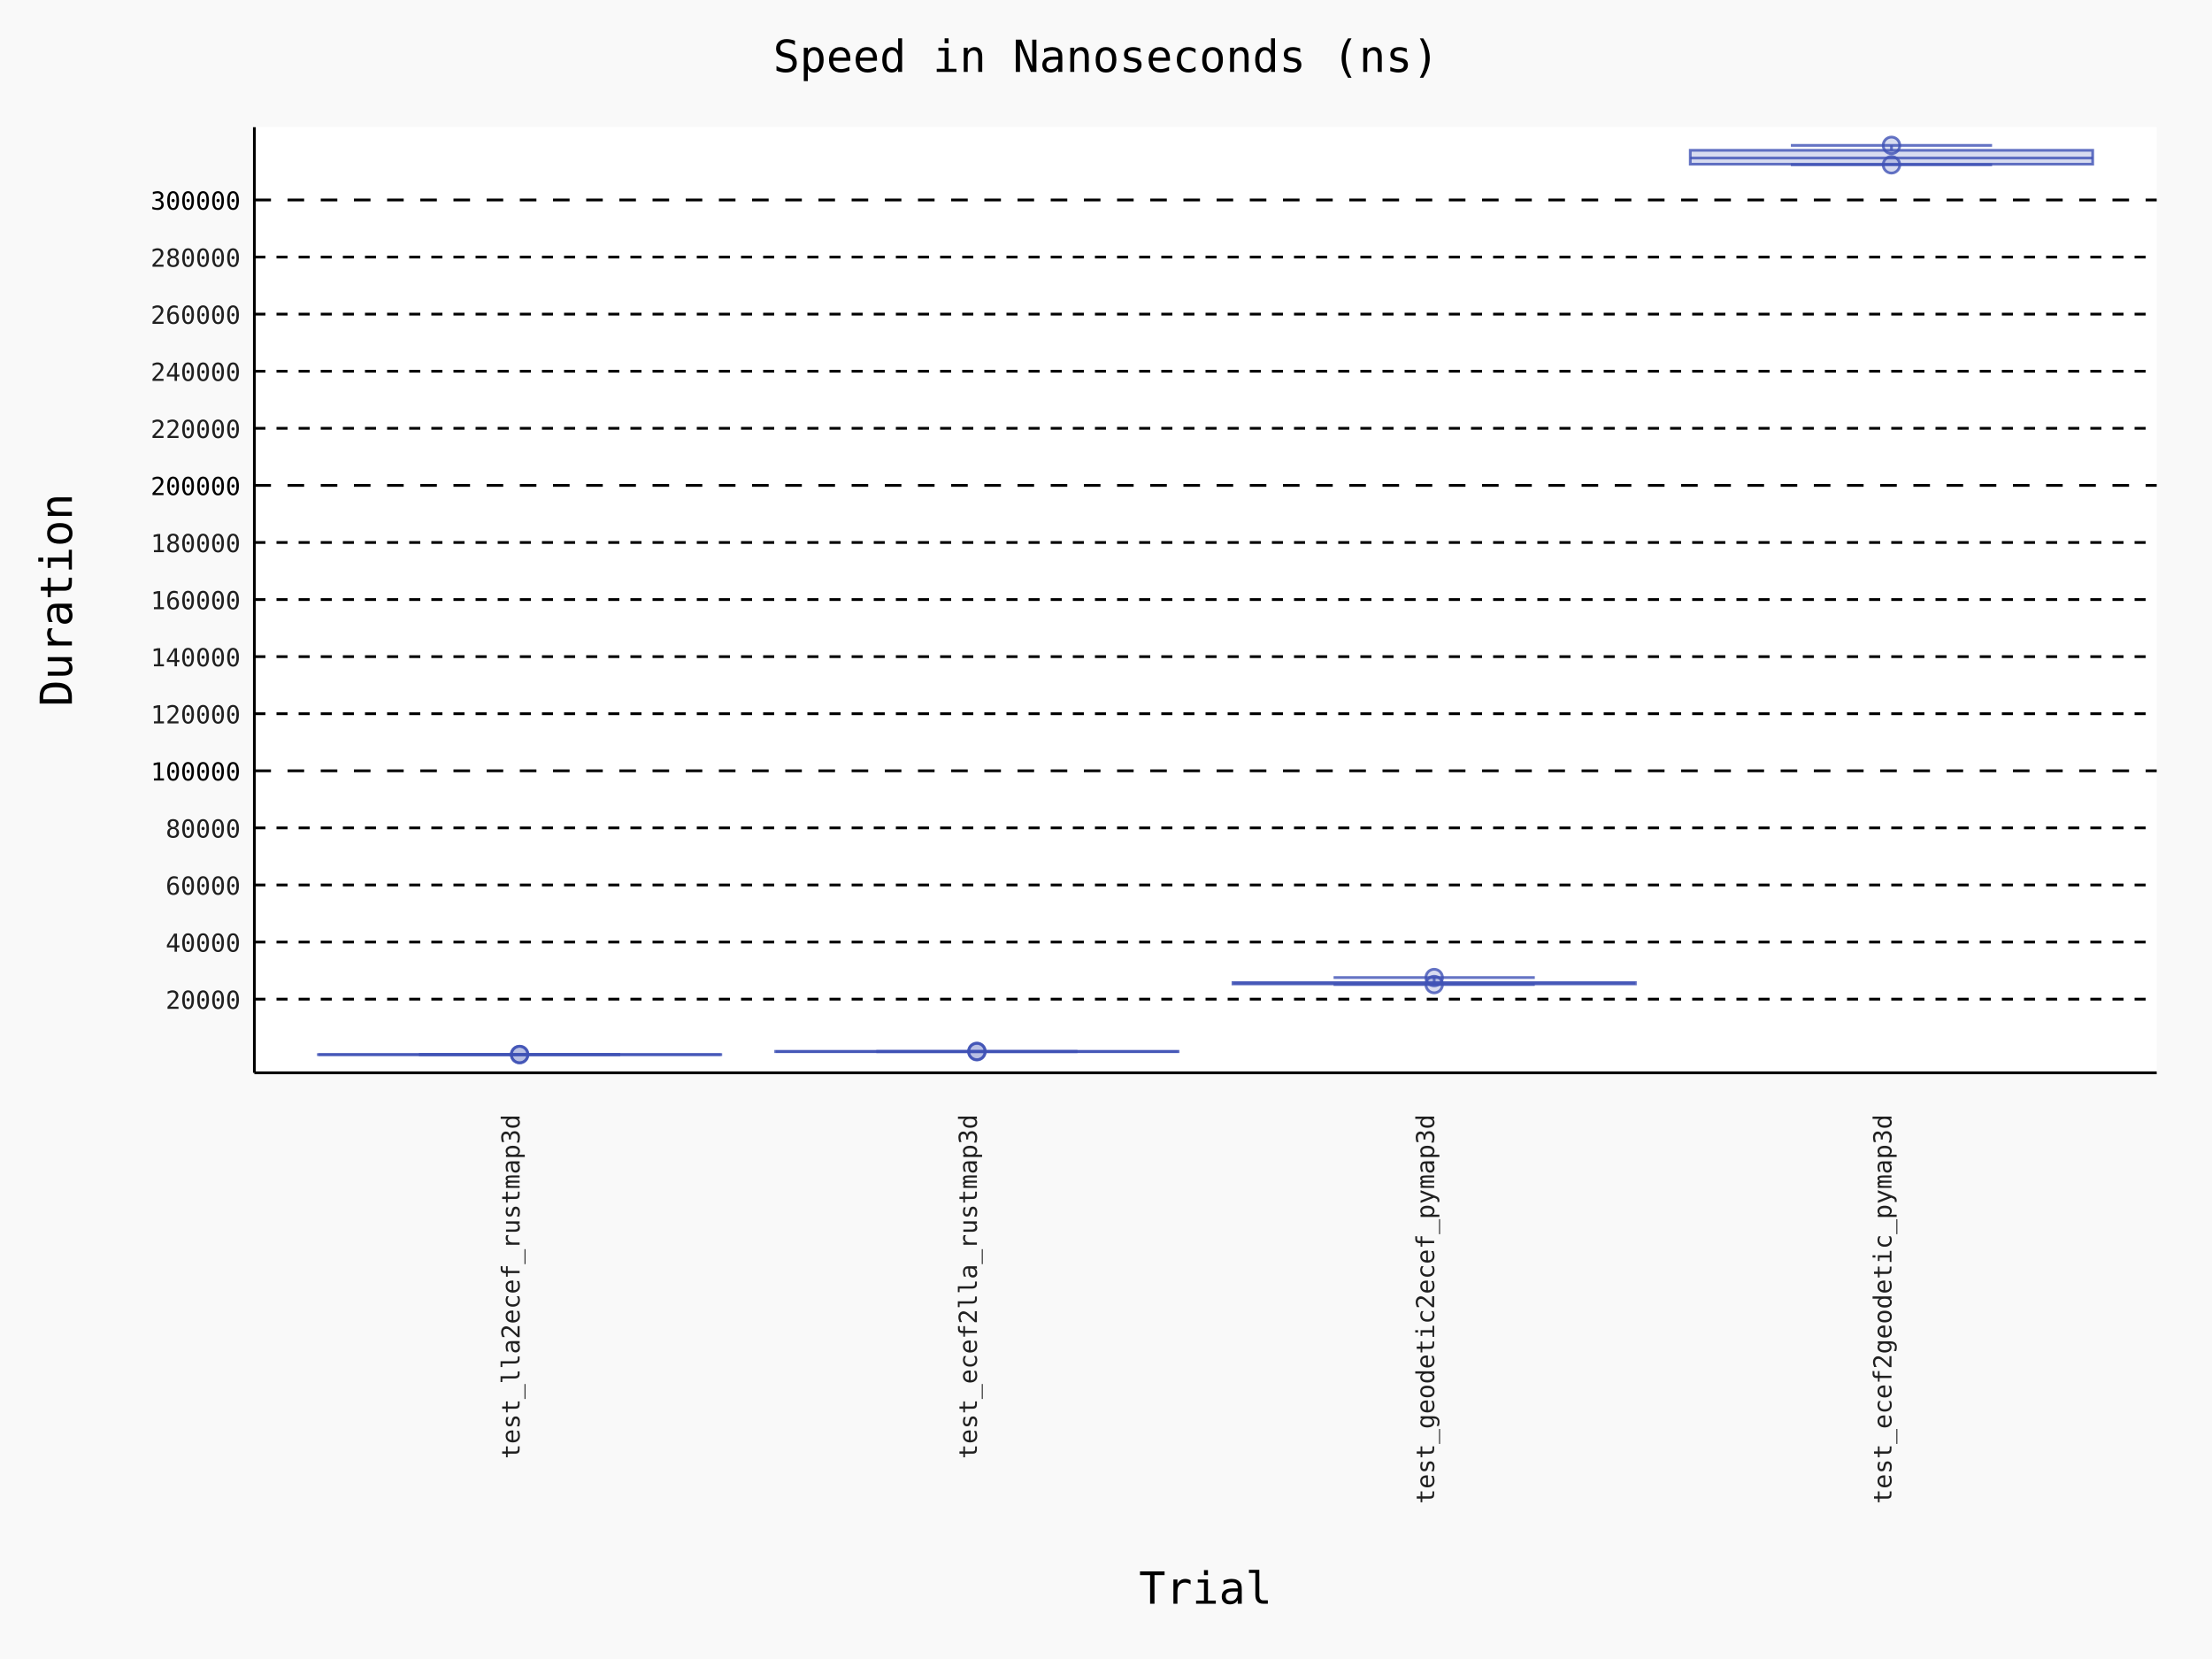
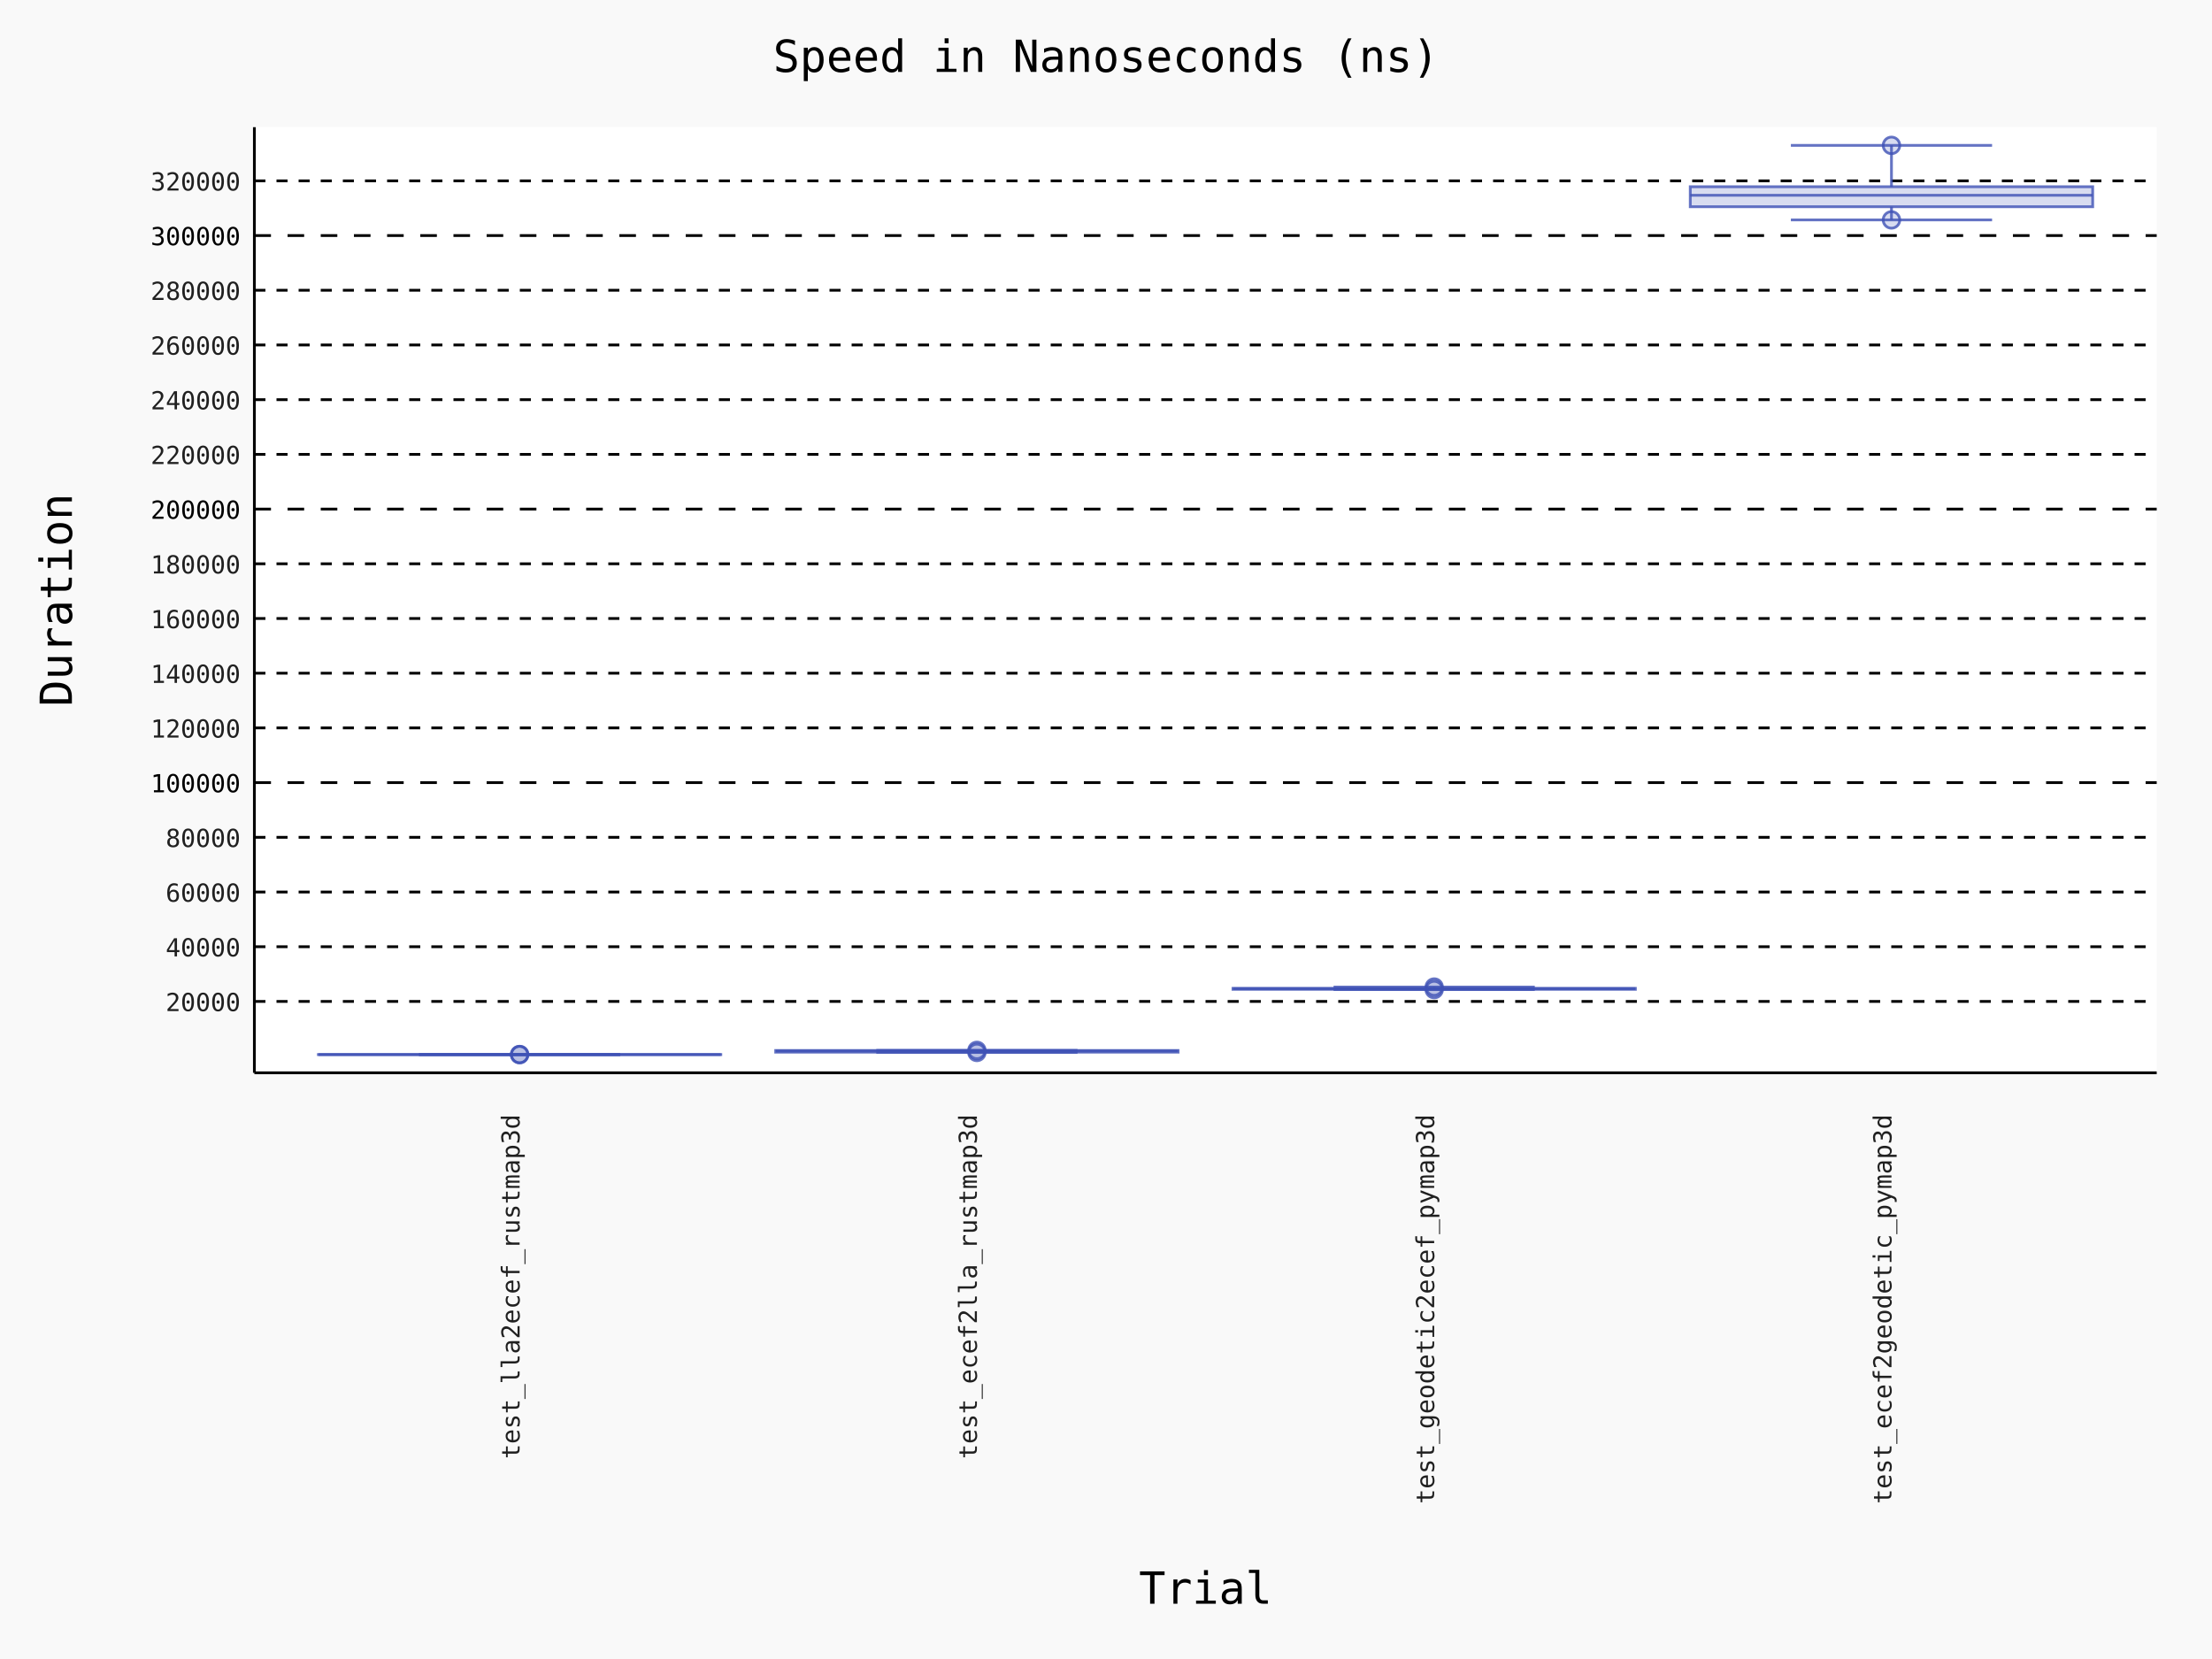
- <svg xmlns="http://www.w3.org/2000/svg" id="chart-1573ae77-2145-479c-87fc-9e1f2f47aeb6" class="pygal-chart" viewBox="0 0 800 600">
+ <svg xmlns="http://www.w3.org/2000/svg" id="chart-97a2ba1a-831f-4d83-9f8f-ac5d53f38970" class="pygal-chart" viewBox="0 0 800 600">
  <defs>
-     <style type="text/css">#chart-1573ae77-2145-479c-87fc-9e1f2f47aeb6{-webkit-user-select:none;-webkit-font-smoothing:antialiased;font-family:Consolas,"Deja Vu Sans Mono","Bitstream Vera Sans Mono","Courier New",monospace}#chart-1573ae77-2145-479c-87fc-9e1f2f47aeb6 .title{font-family:Consolas,"Deja Vu Sans Mono","Bitstream Vera Sans Mono","Courier New",monospace;font-size:16px}#chart-1573ae77-2145-479c-87fc-9e1f2f47aeb6 .legends .legend text{font-family:Consolas,"Deja Vu Sans Mono","Bitstream Vera Sans Mono","Courier New",monospace;font-size:14px}#chart-1573ae77-2145-479c-87fc-9e1f2f47aeb6 .axis text{font-family:Consolas,"Deja Vu Sans Mono","Bitstream Vera Sans Mono","Courier New",monospace;font-size:10px}#chart-1573ae77-2145-479c-87fc-9e1f2f47aeb6 .axis text.major{font-family:Consolas,"Deja Vu Sans Mono","Bitstream Vera Sans Mono","Courier New",monospace;font-size:10px}#chart-1573ae77-2145-479c-87fc-9e1f2f47aeb6 .text-overlay text.value{font-family:Consolas,"Deja Vu Sans Mono","Bitstream Vera Sans Mono","Courier New",monospace;font-size:16px}#chart-1573ae77-2145-479c-87fc-9e1f2f47aeb6 .text-overlay text.label{font-family:Consolas,"Deja Vu Sans Mono","Bitstream Vera Sans Mono","Courier New",monospace;font-size:10px}#chart-1573ae77-2145-479c-87fc-9e1f2f47aeb6 .tooltip{font-family:Consolas,"Deja Vu Sans Mono","Bitstream Vera Sans Mono","Courier New",monospace;font-size:14px}#chart-1573ae77-2145-479c-87fc-9e1f2f47aeb6 text.no_data{font-family:Consolas,"Deja Vu Sans Mono","Bitstream Vera Sans Mono","Courier New",monospace;font-size:64px}
- #chart-1573ae77-2145-479c-87fc-9e1f2f47aeb6{background-color:rgba(249,249,249,1)}#chart-1573ae77-2145-479c-87fc-9e1f2f47aeb6 path,#chart-1573ae77-2145-479c-87fc-9e1f2f47aeb6 line,#chart-1573ae77-2145-479c-87fc-9e1f2f47aeb6 rect,#chart-1573ae77-2145-479c-87fc-9e1f2f47aeb6 circle{-webkit-transition:150ms;-moz-transition:150ms;transition:150ms}#chart-1573ae77-2145-479c-87fc-9e1f2f47aeb6 .graph &gt; .background{fill:rgba(249,249,249,1)}#chart-1573ae77-2145-479c-87fc-9e1f2f47aeb6 .plot &gt; .background{fill:rgba(255,255,255,1)}#chart-1573ae77-2145-479c-87fc-9e1f2f47aeb6 .graph{fill:rgba(0,0,0,.87)}#chart-1573ae77-2145-479c-87fc-9e1f2f47aeb6 text.no_data{fill:rgba(0,0,0,1)}#chart-1573ae77-2145-479c-87fc-9e1f2f47aeb6 .title{fill:rgba(0,0,0,1)}#chart-1573ae77-2145-479c-87fc-9e1f2f47aeb6 .legends .legend text{fill:rgba(0,0,0,.87)}#chart-1573ae77-2145-479c-87fc-9e1f2f47aeb6 .legends .legend:hover text{fill:rgba(0,0,0,1)}#chart-1573ae77-2145-479c-87fc-9e1f2f47aeb6 .axis .line{stroke:rgba(0,0,0,1)}#chart-1573ae77-2145-479c-87fc-9e1f2f47aeb6 .axis .guide.line{stroke:rgba(0,0,0,.54)}#chart-1573ae77-2145-479c-87fc-9e1f2f47aeb6 .axis .major.line{stroke:rgba(0,0,0,.87)}#chart-1573ae77-2145-479c-87fc-9e1f2f47aeb6 .axis text.major{fill:rgba(0,0,0,1)}#chart-1573ae77-2145-479c-87fc-9e1f2f47aeb6 .axis.y .guides:hover .guide.line,#chart-1573ae77-2145-479c-87fc-9e1f2f47aeb6 .line-graph .axis.x .guides:hover .guide.line,#chart-1573ae77-2145-479c-87fc-9e1f2f47aeb6 .stackedline-graph .axis.x .guides:hover .guide.line,#chart-1573ae77-2145-479c-87fc-9e1f2f47aeb6 .xy-graph .axis.x .guides:hover .guide.line{stroke:rgba(0,0,0,1)}#chart-1573ae77-2145-479c-87fc-9e1f2f47aeb6 .axis .guides:hover text{fill:rgba(0,0,0,1)}#chart-1573ae77-2145-479c-87fc-9e1f2f47aeb6 .reactive{fill-opacity:.7;stroke-opacity:.8;stroke-width:1}#chart-1573ae77-2145-479c-87fc-9e1f2f47aeb6 .ci{stroke:rgba(0,0,0,.87)}#chart-1573ae77-2145-479c-87fc-9e1f2f47aeb6 .reactive.active,#chart-1573ae77-2145-479c-87fc-9e1f2f47aeb6 .active .reactive{fill-opacity:.8;stroke-opacity:.9;stroke-width:4}#chart-1573ae77-2145-479c-87fc-9e1f2f47aeb6 .ci .reactive.active{stroke-width:1.5}#chart-1573ae77-2145-479c-87fc-9e1f2f47aeb6 .series text{fill:rgba(0,0,0,1)}#chart-1573ae77-2145-479c-87fc-9e1f2f47aeb6 .tooltip rect{fill:rgba(255,255,255,1);stroke:rgba(0,0,0,1);-webkit-transition:opacity 150ms;-moz-transition:opacity 150ms;transition:opacity 150ms}#chart-1573ae77-2145-479c-87fc-9e1f2f47aeb6 .tooltip .label{fill:rgba(0,0,0,.87)}#chart-1573ae77-2145-479c-87fc-9e1f2f47aeb6 .tooltip .label{fill:rgba(0,0,0,.87)}#chart-1573ae77-2145-479c-87fc-9e1f2f47aeb6 .tooltip .legend{font-size:.8em;fill:rgba(0,0,0,.54)}#chart-1573ae77-2145-479c-87fc-9e1f2f47aeb6 .tooltip .x_label{font-size:.6em;fill:rgba(0,0,0,1)}#chart-1573ae77-2145-479c-87fc-9e1f2f47aeb6 .tooltip .xlink{font-size:.5em;text-decoration:underline}#chart-1573ae77-2145-479c-87fc-9e1f2f47aeb6 .tooltip .value{font-size:1.5em}#chart-1573ae77-2145-479c-87fc-9e1f2f47aeb6 .bound{font-size:.5em}#chart-1573ae77-2145-479c-87fc-9e1f2f47aeb6 .max-value{font-size:.75em;fill:rgba(0,0,0,.54)}#chart-1573ae77-2145-479c-87fc-9e1f2f47aeb6 .map-element{fill:rgba(255,255,255,1);stroke:rgba(0,0,0,.54) !important}#chart-1573ae77-2145-479c-87fc-9e1f2f47aeb6 .map-element .reactive{fill-opacity:inherit;stroke-opacity:inherit}#chart-1573ae77-2145-479c-87fc-9e1f2f47aeb6 .color-0,#chart-1573ae77-2145-479c-87fc-9e1f2f47aeb6 .color-0 a:visited{stroke:#3F51B5;fill:#3F51B5}#chart-1573ae77-2145-479c-87fc-9e1f2f47aeb6 .color-1,#chart-1573ae77-2145-479c-87fc-9e1f2f47aeb6 .color-1 a:visited{stroke:#3F51B5;fill:#3F51B5}#chart-1573ae77-2145-479c-87fc-9e1f2f47aeb6 .color-2,#chart-1573ae77-2145-479c-87fc-9e1f2f47aeb6 .color-2 a:visited{stroke:#3F51B5;fill:#3F51B5}#chart-1573ae77-2145-479c-87fc-9e1f2f47aeb6 .color-3,#chart-1573ae77-2145-479c-87fc-9e1f2f47aeb6 .color-3 a:visited{stroke:#3F51B5;fill:#3F51B5}#chart-1573ae77-2145-479c-87fc-9e1f2f47aeb6 .text-overlay .color-0 text{fill:black}#chart-1573ae77-2145-479c-87fc-9e1f2f47aeb6 .text-overlay .color-1 text{fill:black}#chart-1573ae77-2145-479c-87fc-9e1f2f47aeb6 .text-overlay .color-2 text{fill:black}#chart-1573ae77-2145-479c-87fc-9e1f2f47aeb6 .text-overlay .color-3 text{fill:black}
- #chart-1573ae77-2145-479c-87fc-9e1f2f47aeb6 text.no_data{text-anchor:middle}#chart-1573ae77-2145-479c-87fc-9e1f2f47aeb6 .guide.line{fill:none}#chart-1573ae77-2145-479c-87fc-9e1f2f47aeb6 .centered{text-anchor:middle}#chart-1573ae77-2145-479c-87fc-9e1f2f47aeb6 .title{text-anchor:middle}#chart-1573ae77-2145-479c-87fc-9e1f2f47aeb6 .legends .legend text{fill-opacity:1}#chart-1573ae77-2145-479c-87fc-9e1f2f47aeb6 .axis.x text{text-anchor:middle}#chart-1573ae77-2145-479c-87fc-9e1f2f47aeb6 .axis.x:not(.web) text[transform]{text-anchor:start}#chart-1573ae77-2145-479c-87fc-9e1f2f47aeb6 .axis.x:not(.web) text[transform].backwards{text-anchor:end}#chart-1573ae77-2145-479c-87fc-9e1f2f47aeb6 .axis.y text{text-anchor:end}#chart-1573ae77-2145-479c-87fc-9e1f2f47aeb6 .axis.y text[transform].backwards{text-anchor:start}#chart-1573ae77-2145-479c-87fc-9e1f2f47aeb6 .axis.y2 text{text-anchor:start}#chart-1573ae77-2145-479c-87fc-9e1f2f47aeb6 .axis.y2 text[transform].backwards{text-anchor:end}#chart-1573ae77-2145-479c-87fc-9e1f2f47aeb6 .axis .guide.line{stroke-dasharray:4,4;stroke:black}#chart-1573ae77-2145-479c-87fc-9e1f2f47aeb6 .axis .major.guide.line{stroke-dasharray:6,6;stroke:black}#chart-1573ae77-2145-479c-87fc-9e1f2f47aeb6 .horizontal .axis.y .guide.line,#chart-1573ae77-2145-479c-87fc-9e1f2f47aeb6 .horizontal .axis.y2 .guide.line,#chart-1573ae77-2145-479c-87fc-9e1f2f47aeb6 .vertical .axis.x .guide.line{opacity:0}#chart-1573ae77-2145-479c-87fc-9e1f2f47aeb6 .horizontal .axis.always_show .guide.line,#chart-1573ae77-2145-479c-87fc-9e1f2f47aeb6 .vertical .axis.always_show .guide.line{opacity:1 !important}#chart-1573ae77-2145-479c-87fc-9e1f2f47aeb6 .axis.y .guides:hover .guide.line,#chart-1573ae77-2145-479c-87fc-9e1f2f47aeb6 .axis.y2 .guides:hover .guide.line,#chart-1573ae77-2145-479c-87fc-9e1f2f47aeb6 .axis.x .guides:hover .guide.line{opacity:1}#chart-1573ae77-2145-479c-87fc-9e1f2f47aeb6 .axis .guides:hover text{opacity:1}#chart-1573ae77-2145-479c-87fc-9e1f2f47aeb6 .nofill{fill:none}#chart-1573ae77-2145-479c-87fc-9e1f2f47aeb6 .subtle-fill{fill-opacity:.2}#chart-1573ae77-2145-479c-87fc-9e1f2f47aeb6 .dot{stroke-width:1px;fill-opacity:1;stroke-opacity:1}#chart-1573ae77-2145-479c-87fc-9e1f2f47aeb6 .dot.active{stroke-width:5px}#chart-1573ae77-2145-479c-87fc-9e1f2f47aeb6 .dot.negative{fill:transparent}#chart-1573ae77-2145-479c-87fc-9e1f2f47aeb6 text,#chart-1573ae77-2145-479c-87fc-9e1f2f47aeb6 tspan{stroke:none !important}#chart-1573ae77-2145-479c-87fc-9e1f2f47aeb6 .series text.active{opacity:1}#chart-1573ae77-2145-479c-87fc-9e1f2f47aeb6 .tooltip rect{fill-opacity:.95;stroke-width:.5}#chart-1573ae77-2145-479c-87fc-9e1f2f47aeb6 .tooltip text{fill-opacity:1}#chart-1573ae77-2145-479c-87fc-9e1f2f47aeb6 .showable{visibility:hidden}#chart-1573ae77-2145-479c-87fc-9e1f2f47aeb6 .showable.shown{visibility:visible}#chart-1573ae77-2145-479c-87fc-9e1f2f47aeb6 .gauge-background{fill:rgba(229,229,229,1);stroke:none}#chart-1573ae77-2145-479c-87fc-9e1f2f47aeb6 .bg-lines{stroke:rgba(249,249,249,1);stroke-width:2px}
+     <style type="text/css">#chart-97a2ba1a-831f-4d83-9f8f-ac5d53f38970{-webkit-user-select:none;-webkit-font-smoothing:antialiased;font-family:Consolas,"Deja Vu Sans Mono","Bitstream Vera Sans Mono","Courier New",monospace}#chart-97a2ba1a-831f-4d83-9f8f-ac5d53f38970 .title{font-family:Consolas,"Deja Vu Sans Mono","Bitstream Vera Sans Mono","Courier New",monospace;font-size:16px}#chart-97a2ba1a-831f-4d83-9f8f-ac5d53f38970 .legends .legend text{font-family:Consolas,"Deja Vu Sans Mono","Bitstream Vera Sans Mono","Courier New",monospace;font-size:14px}#chart-97a2ba1a-831f-4d83-9f8f-ac5d53f38970 .axis text{font-family:Consolas,"Deja Vu Sans Mono","Bitstream Vera Sans Mono","Courier New",monospace;font-size:10px}#chart-97a2ba1a-831f-4d83-9f8f-ac5d53f38970 .axis text.major{font-family:Consolas,"Deja Vu Sans Mono","Bitstream Vera Sans Mono","Courier New",monospace;font-size:10px}#chart-97a2ba1a-831f-4d83-9f8f-ac5d53f38970 .text-overlay text.value{font-family:Consolas,"Deja Vu Sans Mono","Bitstream Vera Sans Mono","Courier New",monospace;font-size:16px}#chart-97a2ba1a-831f-4d83-9f8f-ac5d53f38970 .text-overlay text.label{font-family:Consolas,"Deja Vu Sans Mono","Bitstream Vera Sans Mono","Courier New",monospace;font-size:10px}#chart-97a2ba1a-831f-4d83-9f8f-ac5d53f38970 .tooltip{font-family:Consolas,"Deja Vu Sans Mono","Bitstream Vera Sans Mono","Courier New",monospace;font-size:14px}#chart-97a2ba1a-831f-4d83-9f8f-ac5d53f38970 text.no_data{font-family:Consolas,"Deja Vu Sans Mono","Bitstream Vera Sans Mono","Courier New",monospace;font-size:64px}
+ #chart-97a2ba1a-831f-4d83-9f8f-ac5d53f38970{background-color:rgba(249,249,249,1)}#chart-97a2ba1a-831f-4d83-9f8f-ac5d53f38970 path,#chart-97a2ba1a-831f-4d83-9f8f-ac5d53f38970 line,#chart-97a2ba1a-831f-4d83-9f8f-ac5d53f38970 rect,#chart-97a2ba1a-831f-4d83-9f8f-ac5d53f38970 circle{-webkit-transition:150ms;-moz-transition:150ms;transition:150ms}#chart-97a2ba1a-831f-4d83-9f8f-ac5d53f38970 .graph &gt; .background{fill:rgba(249,249,249,1)}#chart-97a2ba1a-831f-4d83-9f8f-ac5d53f38970 .plot &gt; .background{fill:rgba(255,255,255,1)}#chart-97a2ba1a-831f-4d83-9f8f-ac5d53f38970 .graph{fill:rgba(0,0,0,.87)}#chart-97a2ba1a-831f-4d83-9f8f-ac5d53f38970 text.no_data{fill:rgba(0,0,0,1)}#chart-97a2ba1a-831f-4d83-9f8f-ac5d53f38970 .title{fill:rgba(0,0,0,1)}#chart-97a2ba1a-831f-4d83-9f8f-ac5d53f38970 .legends .legend text{fill:rgba(0,0,0,.87)}#chart-97a2ba1a-831f-4d83-9f8f-ac5d53f38970 .legends .legend:hover text{fill:rgba(0,0,0,1)}#chart-97a2ba1a-831f-4d83-9f8f-ac5d53f38970 .axis .line{stroke:rgba(0,0,0,1)}#chart-97a2ba1a-831f-4d83-9f8f-ac5d53f38970 .axis .guide.line{stroke:rgba(0,0,0,.54)}#chart-97a2ba1a-831f-4d83-9f8f-ac5d53f38970 .axis .major.line{stroke:rgba(0,0,0,.87)}#chart-97a2ba1a-831f-4d83-9f8f-ac5d53f38970 .axis text.major{fill:rgba(0,0,0,1)}#chart-97a2ba1a-831f-4d83-9f8f-ac5d53f38970 .axis.y .guides:hover .guide.line,#chart-97a2ba1a-831f-4d83-9f8f-ac5d53f38970 .line-graph .axis.x .guides:hover .guide.line,#chart-97a2ba1a-831f-4d83-9f8f-ac5d53f38970 .stackedline-graph .axis.x .guides:hover .guide.line,#chart-97a2ba1a-831f-4d83-9f8f-ac5d53f38970 .xy-graph .axis.x .guides:hover .guide.line{stroke:rgba(0,0,0,1)}#chart-97a2ba1a-831f-4d83-9f8f-ac5d53f38970 .axis .guides:hover text{fill:rgba(0,0,0,1)}#chart-97a2ba1a-831f-4d83-9f8f-ac5d53f38970 .reactive{fill-opacity:.7;stroke-opacity:.8;stroke-width:1}#chart-97a2ba1a-831f-4d83-9f8f-ac5d53f38970 .ci{stroke:rgba(0,0,0,.87)}#chart-97a2ba1a-831f-4d83-9f8f-ac5d53f38970 .reactive.active,#chart-97a2ba1a-831f-4d83-9f8f-ac5d53f38970 .active .reactive{fill-opacity:.8;stroke-opacity:.9;stroke-width:4}#chart-97a2ba1a-831f-4d83-9f8f-ac5d53f38970 .ci .reactive.active{stroke-width:1.5}#chart-97a2ba1a-831f-4d83-9f8f-ac5d53f38970 .series text{fill:rgba(0,0,0,1)}#chart-97a2ba1a-831f-4d83-9f8f-ac5d53f38970 .tooltip rect{fill:rgba(255,255,255,1);stroke:rgba(0,0,0,1);-webkit-transition:opacity 150ms;-moz-transition:opacity 150ms;transition:opacity 150ms}#chart-97a2ba1a-831f-4d83-9f8f-ac5d53f38970 .tooltip .label{fill:rgba(0,0,0,.87)}#chart-97a2ba1a-831f-4d83-9f8f-ac5d53f38970 .tooltip .label{fill:rgba(0,0,0,.87)}#chart-97a2ba1a-831f-4d83-9f8f-ac5d53f38970 .tooltip .legend{font-size:.8em;fill:rgba(0,0,0,.54)}#chart-97a2ba1a-831f-4d83-9f8f-ac5d53f38970 .tooltip .x_label{font-size:.6em;fill:rgba(0,0,0,1)}#chart-97a2ba1a-831f-4d83-9f8f-ac5d53f38970 .tooltip .xlink{font-size:.5em;text-decoration:underline}#chart-97a2ba1a-831f-4d83-9f8f-ac5d53f38970 .tooltip .value{font-size:1.5em}#chart-97a2ba1a-831f-4d83-9f8f-ac5d53f38970 .bound{font-size:.5em}#chart-97a2ba1a-831f-4d83-9f8f-ac5d53f38970 .max-value{font-size:.75em;fill:rgba(0,0,0,.54)}#chart-97a2ba1a-831f-4d83-9f8f-ac5d53f38970 .map-element{fill:rgba(255,255,255,1);stroke:rgba(0,0,0,.54) !important}#chart-97a2ba1a-831f-4d83-9f8f-ac5d53f38970 .map-element .reactive{fill-opacity:inherit;stroke-opacity:inherit}#chart-97a2ba1a-831f-4d83-9f8f-ac5d53f38970 .color-0,#chart-97a2ba1a-831f-4d83-9f8f-ac5d53f38970 .color-0 a:visited{stroke:#3F51B5;fill:#3F51B5}#chart-97a2ba1a-831f-4d83-9f8f-ac5d53f38970 .color-1,#chart-97a2ba1a-831f-4d83-9f8f-ac5d53f38970 .color-1 a:visited{stroke:#3F51B5;fill:#3F51B5}#chart-97a2ba1a-831f-4d83-9f8f-ac5d53f38970 .color-2,#chart-97a2ba1a-831f-4d83-9f8f-ac5d53f38970 .color-2 a:visited{stroke:#3F51B5;fill:#3F51B5}#chart-97a2ba1a-831f-4d83-9f8f-ac5d53f38970 .color-3,#chart-97a2ba1a-831f-4d83-9f8f-ac5d53f38970 .color-3 a:visited{stroke:#3F51B5;fill:#3F51B5}#chart-97a2ba1a-831f-4d83-9f8f-ac5d53f38970 .text-overlay .color-0 text{fill:black}#chart-97a2ba1a-831f-4d83-9f8f-ac5d53f38970 .text-overlay .color-1 text{fill:black}#chart-97a2ba1a-831f-4d83-9f8f-ac5d53f38970 .text-overlay .color-2 text{fill:black}#chart-97a2ba1a-831f-4d83-9f8f-ac5d53f38970 .text-overlay .color-3 text{fill:black}
+ #chart-97a2ba1a-831f-4d83-9f8f-ac5d53f38970 text.no_data{text-anchor:middle}#chart-97a2ba1a-831f-4d83-9f8f-ac5d53f38970 .guide.line{fill:none}#chart-97a2ba1a-831f-4d83-9f8f-ac5d53f38970 .centered{text-anchor:middle}#chart-97a2ba1a-831f-4d83-9f8f-ac5d53f38970 .title{text-anchor:middle}#chart-97a2ba1a-831f-4d83-9f8f-ac5d53f38970 .legends .legend text{fill-opacity:1}#chart-97a2ba1a-831f-4d83-9f8f-ac5d53f38970 .axis.x text{text-anchor:middle}#chart-97a2ba1a-831f-4d83-9f8f-ac5d53f38970 .axis.x:not(.web) text[transform]{text-anchor:start}#chart-97a2ba1a-831f-4d83-9f8f-ac5d53f38970 .axis.x:not(.web) text[transform].backwards{text-anchor:end}#chart-97a2ba1a-831f-4d83-9f8f-ac5d53f38970 .axis.y text{text-anchor:end}#chart-97a2ba1a-831f-4d83-9f8f-ac5d53f38970 .axis.y text[transform].backwards{text-anchor:start}#chart-97a2ba1a-831f-4d83-9f8f-ac5d53f38970 .axis.y2 text{text-anchor:start}#chart-97a2ba1a-831f-4d83-9f8f-ac5d53f38970 .axis.y2 text[transform].backwards{text-anchor:end}#chart-97a2ba1a-831f-4d83-9f8f-ac5d53f38970 .axis .guide.line{stroke-dasharray:4,4;stroke:black}#chart-97a2ba1a-831f-4d83-9f8f-ac5d53f38970 .axis .major.guide.line{stroke-dasharray:6,6;stroke:black}#chart-97a2ba1a-831f-4d83-9f8f-ac5d53f38970 .horizontal .axis.y .guide.line,#chart-97a2ba1a-831f-4d83-9f8f-ac5d53f38970 .horizontal .axis.y2 .guide.line,#chart-97a2ba1a-831f-4d83-9f8f-ac5d53f38970 .vertical .axis.x .guide.line{opacity:0}#chart-97a2ba1a-831f-4d83-9f8f-ac5d53f38970 .horizontal .axis.always_show .guide.line,#chart-97a2ba1a-831f-4d83-9f8f-ac5d53f38970 .vertical .axis.always_show .guide.line{opacity:1 !important}#chart-97a2ba1a-831f-4d83-9f8f-ac5d53f38970 .axis.y .guides:hover .guide.line,#chart-97a2ba1a-831f-4d83-9f8f-ac5d53f38970 .axis.y2 .guides:hover .guide.line,#chart-97a2ba1a-831f-4d83-9f8f-ac5d53f38970 .axis.x .guides:hover .guide.line{opacity:1}#chart-97a2ba1a-831f-4d83-9f8f-ac5d53f38970 .axis .guides:hover text{opacity:1}#chart-97a2ba1a-831f-4d83-9f8f-ac5d53f38970 .nofill{fill:none}#chart-97a2ba1a-831f-4d83-9f8f-ac5d53f38970 .subtle-fill{fill-opacity:.2}#chart-97a2ba1a-831f-4d83-9f8f-ac5d53f38970 .dot{stroke-width:1px;fill-opacity:1;stroke-opacity:1}#chart-97a2ba1a-831f-4d83-9f8f-ac5d53f38970 .dot.active{stroke-width:5px}#chart-97a2ba1a-831f-4d83-9f8f-ac5d53f38970 .dot.negative{fill:transparent}#chart-97a2ba1a-831f-4d83-9f8f-ac5d53f38970 text,#chart-97a2ba1a-831f-4d83-9f8f-ac5d53f38970 tspan{stroke:none !important}#chart-97a2ba1a-831f-4d83-9f8f-ac5d53f38970 .series text.active{opacity:1}#chart-97a2ba1a-831f-4d83-9f8f-ac5d53f38970 .tooltip rect{fill-opacity:.95;stroke-width:.5}#chart-97a2ba1a-831f-4d83-9f8f-ac5d53f38970 .tooltip text{fill-opacity:1}#chart-97a2ba1a-831f-4d83-9f8f-ac5d53f38970 .showable{visibility:hidden}#chart-97a2ba1a-831f-4d83-9f8f-ac5d53f38970 .showable.shown{visibility:visible}#chart-97a2ba1a-831f-4d83-9f8f-ac5d53f38970 .gauge-background{fill:rgba(229,229,229,1);stroke:none}#chart-97a2ba1a-831f-4d83-9f8f-ac5d53f38970 .bg-lines{stroke:rgba(249,249,249,1);stroke-width:2px}
.tooltip .value{font-size:1em !important}.axis text{font-size:9px !important}</style>
  </defs>
  <g class="graph custombox-graph vertical">
    <rect x="0" y="0" width="800" height="600" class="background" />
    <g transform="translate(92, 46)" class="plot">
      <rect x="0" y="0" width="688.0" height="342.0" class="background" />
      <g class="axis y always_show">
        <path d="M0 342 h688" class="line" />
        <g class="guides">
-           <path d="M0 315.355 h688" class="guide line" />
-           <text x="-5" y="318.855" class="">20000</text>
+           <path d="M0 316.18 h688" class="guide line" />
+           <text x="-5" y="319.68" class="">20000</text>
        </g>
        <g class="guides">
-           <path d="M0 294.71 h688" class="guide line" />
-           <text x="-5" y="298.21" class="">40000</text>
+           <path d="M0 296.395 h688" class="guide line" />
+           <text x="-5" y="299.895" class="">40000</text>
        </g>
        <g class="guides">
-           <path d="M0 274.065 h688" class="guide line" />
-           <text x="-5" y="277.565" class="">60000</text>
+           <path d="M0 276.61 h688" class="guide line" />
+           <text x="-5" y="280.11" class="">60000</text>
        </g>
        <g class="guides">
-           <path d="M0 253.42 h688" class="guide line" />
-           <text x="-5" y="256.92" class="">80000</text>
+           <path d="M0 256.826 h688" class="guide line" />
+           <text x="-5" y="260.326" class="">80000</text>
        </g>
        <g class="guides">
-           <path d="M0 232.774 h688" class="major guide line" />
-           <text x="-5" y="236.274" class="major">100000</text>
+           <path d="M0 237.041 h688" class="major guide line" />
+           <text x="-5" y="240.541" class="major">100000</text>
        </g>
        <g class="guides">
-           <path d="M0 212.129 h688" class="guide line" />
-           <text x="-5" y="215.629" class="">120000</text>
+           <path d="M0 217.256 h688" class="guide line" />
+           <text x="-5" y="220.756" class="">120000</text>
        </g>
        <g class="guides">
-           <path d="M0 191.484 h688" class="guide line" />
-           <text x="-5" y="194.984" class="">140000</text>
+           <path d="M0 197.471 h688" class="guide line" />
+           <text x="-5" y="200.971" class="">140000</text>
        </g>
        <g class="guides">
-           <path d="M0 170.839 h688" class="guide line" />
-           <text x="-5" y="174.339" class="">160000</text>
+           <path d="M0 177.686 h688" class="guide line" />
+           <text x="-5" y="181.186" class="">160000</text>
        </g>
        <g class="guides">
-           <path d="M0 150.194 h688" class="guide line" />
-           <text x="-5" y="153.694" class="">180000</text>
+           <path d="M0 157.901 h688" class="guide line" />
+           <text x="-5" y="161.401" class="">180000</text>
        </g>
        <g class="guides">
-           <path d="M0 129.549 h688" class="major guide line" />
-           <text x="-5" y="133.049" class="major">200000</text>
+           <path d="M0 138.116 h688" class="major guide line" />
+           <text x="-5" y="141.616" class="major">200000</text>
        </g>
        <g class="guides">
-           <path d="M0 108.904 h688" class="guide line" />
-           <text x="-5" y="112.404" class="">220000</text>
+           <path d="M0 118.331 h688" class="guide line" />
+           <text x="-5" y="121.831" class="">220000</text>
        </g>
        <g class="guides">
-           <path d="M0 88.258 h688" class="guide line" />
-           <text x="-5" y="91.758" class="">240000</text>
+           <path d="M0 98.546 h688" class="guide line" />
+           <text x="-5" y="102.046" class="">240000</text>
        </g>
        <g class="guides">
-           <path d="M0 67.613 h688" class="guide line" />
-           <text x="-5" y="71.113" class="">260000</text>
+           <path d="M0 78.761 h688" class="guide line" />
+           <text x="-5" y="82.261" class="">260000</text>
        </g>
        <g class="guides">
-           <path d="M0 46.968 h688" class="guide line" />
-           <text x="-5" y="50.468" class="">280000</text>
+           <path d="M0 58.976 h688" class="guide line" />
+           <text x="-5" y="62.476" class="">280000</text>
        </g>
        <g class="guides">
-           <path d="M0 26.323 h688" class="major guide line" />
-           <text x="-5" y="29.823" class="major">300000</text>
+           <path d="M0 39.191 h688" class="major guide line" />
+           <text x="-5" y="42.691" class="major">300000</text>
+         </g>
+         <g class="guides">
+           <path d="M0 19.406 h688" class="guide line" />
+           <text x="-5" y="22.906" class="">320000</text>
        </g>
      </g>
      <g class="axis x">
        <path d="M0 0 v342" class="line" />
        <g class="guides">
          <path d="M95.923 0 v342" class="guide line" />
          <text x="95.923" y="357.0" class="backwards" transform="rotate(270 95.92308 357)">test_lla2ecef_rustmap3d</text>
        </g>
        <g class="guides">
          <path d="M261.308 0 v342" class="guide line" />
          <text x="261.308" y="357.0" class="backwards" transform="rotate(270 261.3077 357)">test_ecef2lla_rustmap3d</text>
        </g>
        <g class="guides">
          <path d="M426.692 0 v342" class="guide line" />
          <text x="426.692" y="357.0" class="backwards" transform="rotate(270 426.6923 357)">test_geodetic2ecef_pymap3d</text>
        </g>
        <g class="guides">
          <path d="M592.077 0 v342" class="guide line" />
          <text x="592.077" y="357.0" class="backwards" transform="rotate(270 592.0769 357)">test_ecef2geodetic_pymap3d</text>
        </g>
      </g>
      <g class="series serie-0 color-0">
        <g class="boxes">
          <g class="box">
-             <path stroke-width="3" d="M59.538 335.423 L132.308 335.423" class="reactive tooltip-trigger" />
-             <path stroke-width="3" d="M23.154 335.409 L168.692 335.409" class="reactive tooltip-trigger" />
-             <path stroke-width="3" d="M59.538 335.36 L132.308 335.36" class="reactive tooltip-trigger" />
-             <path stroke-width="2" d="M95.923 335.423 L95.923 335.421" class="reactive tooltip-trigger" />
-             <path stroke-width="2" d="M95.923 335.36 L95.923 335.399" class="reactive tooltip-trigger" />
-             <rect x="23.154" y="335.399" height="0.021" width="145.538" class="subtle-fill reactive tooltip-trigger" />
-             <circle cx="95.923" cy="335.423" r="3" class="subtle-fill reactive tooltip-trigger" />
-             <circle cx="95.923" cy="335.36" r="3" class="subtle-fill reactive tooltip-trigger" />
+             <path stroke-width="3" d="M59.538 335.422 L132.308 335.422" class="reactive tooltip-trigger" />
+             <path stroke-width="3" d="M23.154 335.395 L168.692 335.395" class="reactive tooltip-trigger" />
+             <path stroke-width="3" d="M59.538 335.374 L132.308 335.374" class="reactive tooltip-trigger" />
+             <path stroke-width="2" d="M95.923 335.422 L95.923 335.415" class="reactive tooltip-trigger" />
+             <path stroke-width="2" d="M95.923 335.374 L95.923 335.383" class="reactive tooltip-trigger" />
+             <rect x="23.154" y="335.383" height="0.031" width="145.538" class="subtle-fill reactive tooltip-trigger" />
+             <circle cx="95.923" cy="335.422" r="3" class="subtle-fill reactive tooltip-trigger" />
+             <circle cx="95.923" cy="335.374" r="3" class="subtle-fill reactive tooltip-trigger" />
          </g>
        </g>
      </g>
      <g class="series serie-1 color-1">
        <g class="boxes">
          <g class="box">
-             <path stroke-width="3" d="M224.923 334.364 L297.692 334.364" class="reactive tooltip-trigger" />
-             <path stroke-width="3" d="M188.538 334.317 L334.077 334.317" class="reactive tooltip-trigger" />
-             <path stroke-width="3" d="M224.923 334.231 L297.692 334.231" class="reactive tooltip-trigger" />
-             <path stroke-width="2" d="M261.308 334.364 L261.308 334.341" class="reactive tooltip-trigger" />
-             <path stroke-width="2" d="M261.308 334.231 L261.308 334.237" class="reactive tooltip-trigger" />
-             <rect x="188.538" y="334.237" height="0.104" width="145.538" class="subtle-fill reactive tooltip-trigger" />
-             <circle cx="261.308" cy="334.364" r="3" class="subtle-fill reactive tooltip-trigger" />
-             <circle cx="261.308" cy="334.231" r="3" class="subtle-fill reactive tooltip-trigger" />
+             <path stroke-width="3" d="M224.923 334.628 L297.692 334.628" class="reactive tooltip-trigger" />
+             <path stroke-width="3" d="M188.538 334.113 L334.077 334.113" class="reactive tooltip-trigger" />
+             <path stroke-width="3" d="M224.923 333.877 L297.692 333.877" class="reactive tooltip-trigger" />
+             <path stroke-width="2" d="M261.308 334.628 L261.308 334.527" class="reactive tooltip-trigger" />
+             <path stroke-width="2" d="M261.308 333.877 L261.308 333.929" class="reactive tooltip-trigger" />
+             <rect x="188.538" y="333.929" height="0.599" width="145.538" class="subtle-fill reactive tooltip-trigger" />
+             <circle cx="261.308" cy="334.628" r="3" class="subtle-fill reactive tooltip-trigger" />
+             <circle cx="261.308" cy="333.877" r="3" class="subtle-fill reactive tooltip-trigger" />
          </g>
        </g>
      </g>
      <g class="series serie-2 color-2">
        <g class="boxes">
          <g class="box">
-             <path stroke-width="3" d="M390.308 310.079 L463.077 310.079" class="reactive tooltip-trigger" />
-             <path stroke-width="3" d="M353.923 309.572 L499.462 309.572" class="reactive tooltip-trigger" />
-             <path stroke-width="3" d="M390.308 307.542 L463.077 307.542" class="reactive tooltip-trigger" />
-             <path stroke-width="2" d="M426.692 310.079 L426.692 309.85" class="reactive tooltip-trigger" />
-             <path stroke-width="2" d="M426.692 307.542 L426.692 309.353" class="reactive tooltip-trigger" />
-             <rect x="353.923" y="309.353" height="0.496" width="145.538" class="subtle-fill reactive tooltip-trigger" />
-             <circle cx="426.692" cy="310.079" r="3" class="subtle-fill reactive tooltip-trigger" />
-             <circle cx="426.692" cy="307.542" r="3" class="subtle-fill reactive tooltip-trigger" />
+             <path stroke-width="3" d="M390.308 311.893 L463.077 311.893" class="reactive tooltip-trigger" />
+             <path stroke-width="3" d="M353.923 311.578 L499.462 311.578" class="reactive tooltip-trigger" />
+             <path stroke-width="3" d="M390.308 310.98 L463.077 310.98" class="reactive tooltip-trigger" />
+             <path stroke-width="2" d="M426.692 311.893 L426.692 311.805" class="reactive tooltip-trigger" />
+             <path stroke-width="2" d="M426.692 310.98 L426.692 311.449" class="reactive tooltip-trigger" />
+             <rect x="353.923" y="311.449" height="0.356" width="145.538" class="subtle-fill reactive tooltip-trigger" />
+             <circle cx="426.692" cy="311.893" r="3" class="subtle-fill reactive tooltip-trigger" />
+             <circle cx="426.692" cy="310.98" r="3" class="subtle-fill reactive tooltip-trigger" />
          </g>
        </g>
      </g>
      <g class="series serie-3 color-3">
        <g class="boxes">
          <g class="box">
-             <path stroke-width="3" d="M555.692 13.6 L628.462 13.6" class="reactive tooltip-trigger" />
-             <path stroke-width="3" d="M519.308 11.157 L664.846 11.157" class="reactive tooltip-trigger" />
-             <path stroke-width="3" d="M555.692 6.578 L628.462 6.578" class="reactive tooltip-trigger" />
-             <path stroke-width="2" d="M592.077 13.6 L592.077 13.381" class="reactive tooltip-trigger" />
-             <path stroke-width="2" d="M592.077 6.578 L592.077 8.356" class="reactive tooltip-trigger" />
-             <rect x="519.308" y="8.356" height="5.026" width="145.538" class="subtle-fill reactive tooltip-trigger" />
-             <circle cx="592.077" cy="13.6" r="3" class="subtle-fill reactive tooltip-trigger" />
-             <circle cx="592.077" cy="6.578" r="3" class="subtle-fill reactive tooltip-trigger" />
+             <path stroke-width="3" d="M555.692 33.535 L628.462 33.535" class="reactive tooltip-trigger" />
+             <path stroke-width="3" d="M519.308 24.625 L664.846 24.625" class="reactive tooltip-trigger" />
+             <path stroke-width="3" d="M555.692 6.577 L628.462 6.577" class="reactive tooltip-trigger" />
+             <path stroke-width="2" d="M592.077 33.535 L592.077 28.77" class="reactive tooltip-trigger" />
+             <path stroke-width="2" d="M592.077 6.577 L592.077 21.532" class="reactive tooltip-trigger" />
+             <rect x="519.308" y="21.532" height="7.238" width="145.538" class="subtle-fill reactive tooltip-trigger" />
+             <circle cx="592.077" cy="33.535" r="3" class="subtle-fill reactive tooltip-trigger" />
+             <circle cx="592.077" cy="6.577" r="3" class="subtle-fill reactive tooltip-trigger" />
          </g>
        </g>
      </g>
    </g>
    <g class="titles">
      <text x="400.0" y="26" class="title plot_title">Speed in Nanoseconds (ns)</text>
      <text x="436.0" y="580.0" class="title">Trial</text>
      <text x="0" y="243.0" class="title" transform="rotate(-90 0 217)">Duration</text>
    </g>
    <g transform="translate(92, 46)" class="plot overlay">
      <g class="series serie-0 color-0" />
      <g class="series serie-1 color-1" />
      <g class="series serie-2 color-2" />
      <g class="series serie-3 color-3" />
    </g>
    <g transform="translate(92, 46)" class="plot text-overlay">
      <g class="series serie-0 color-0" />
      <g class="series serie-1 color-1" />
      <g class="series serie-2 color-2" />
      <g class="series serie-3 color-3" />
    </g>
    <g transform="translate(92, 46)" class="plot tooltip-overlay">
      <g transform="translate(0 0)" style="opacity: 0" class="tooltip">
        <rect rx="0" ry="0" width="0" height="0" class="tooltip-box" />
        <g class="text" />
      </g>
    </g>
  </g>
</svg>
